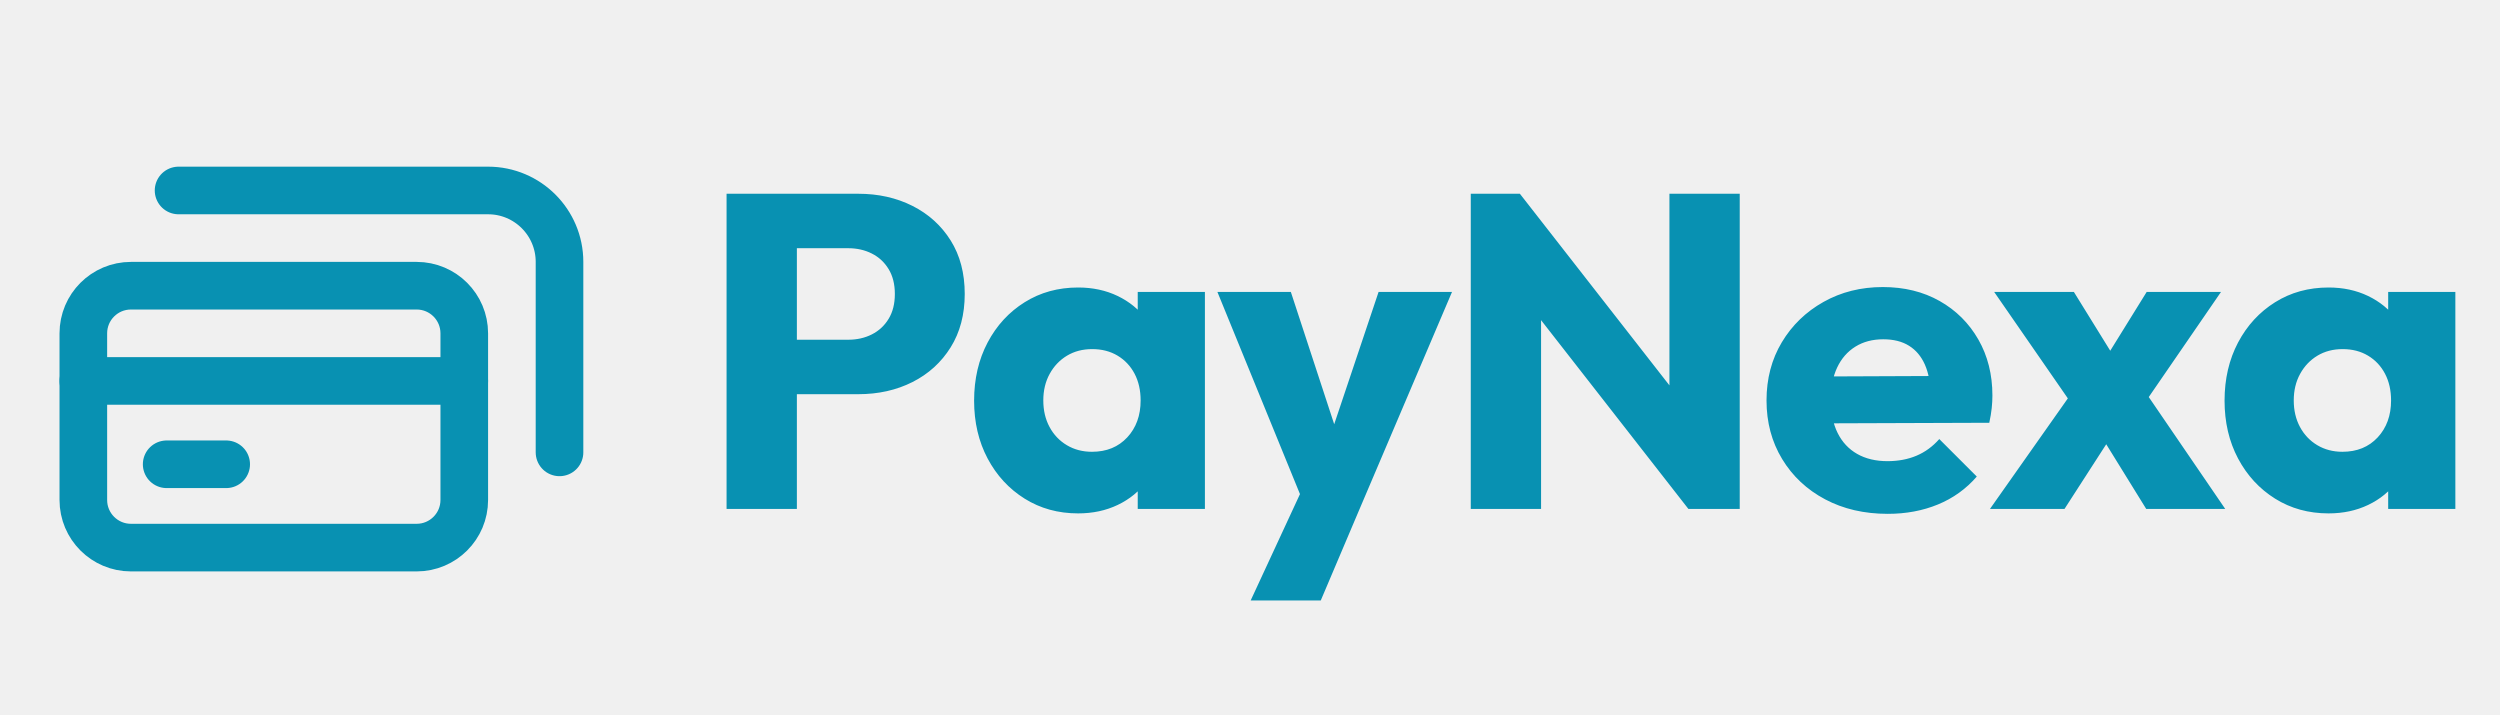
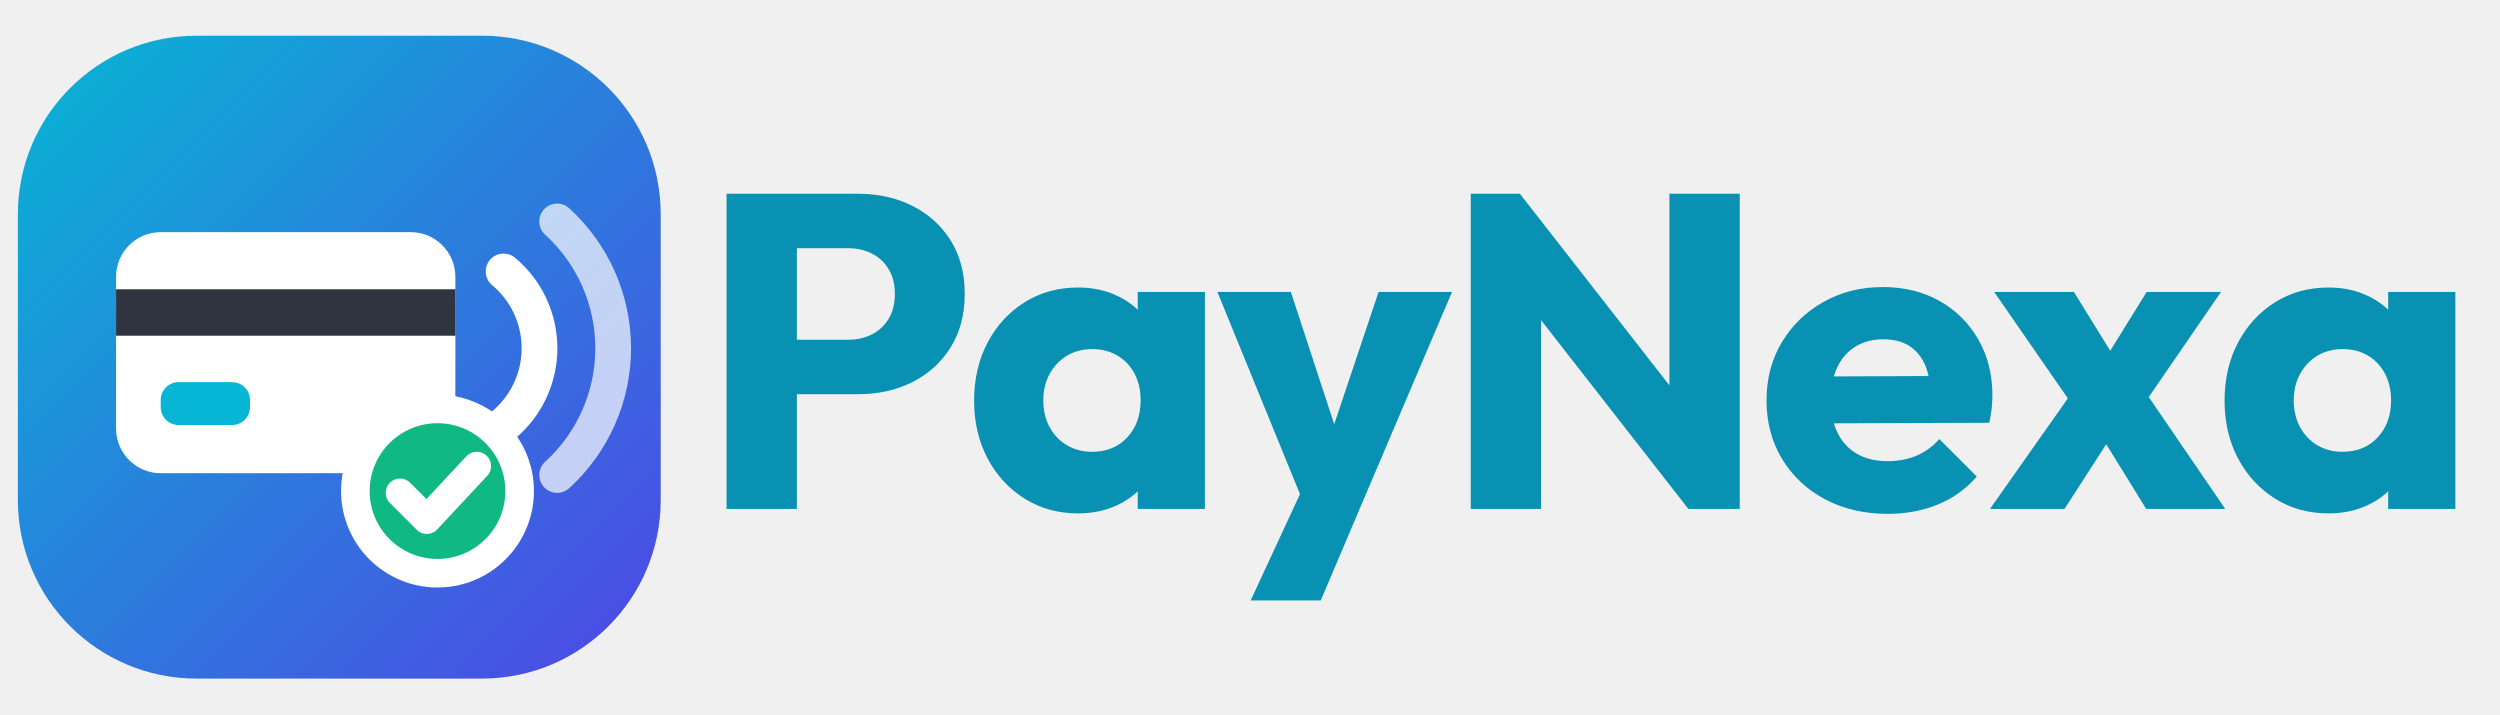
<svg xmlns="http://www.w3.org/2000/svg" width="140" height="40" viewBox="0 0 140 40" role="img" aria-label="PayNexa">
-   <g transform="translate(2 4) scale(1.3333)" fill="none" stroke-width="2" stroke-linecap="round" stroke-linejoin="round" stroke="#0891B2">
-     <rect x="2" y="9" width="16" height="11" rx="2" />
-     <path d="M2 13h16M5.5 16.5h2.5M6 5h13a3 3 0 0 1 3 3v8" />
+   <defs>
+     <linearGradient id="pnMark" x1="0" y1="0" x2="1" y2="1">
+       <stop offset="0" stop-color="#06B6D4" />
+       <stop offset="1" stop-color="#4F46E5" />
+     </linearGradient>
+   </defs>
+   <rect x="1" y="2" width="36" height="36" rx="10" fill="url(#pnMark)" />
+   <rect x="6.5" y="13" width="19" height="13.5" rx="2.5" fill="#FFFFFF" />
+   <rect x="6.5" y="16.2" width="19" height="2.6" fill="#0B1020" opacity="0.85" />
+   <rect x="9" y="21.4" width="5" height="2.4" rx="1" fill="#06B6D4" />
+   <g fill="none" stroke="#FFFFFF" stroke-width="2" stroke-linecap="round">
+     <path d="M28.2 15.2a5.6 5.6 0 0 1 0 8.6" />
+     <path d="M31.2 12.4a9.6 9.6 0 0 1 0 14.2" opacity="0.7" />
  </g>
+   <circle cx="24.5" cy="27.5" r="4.6" fill="#10B981" stroke="#FFFFFF" stroke-width="1.6" />
+   <path d="M22.4 27.6l1.5 1.5 2.8-3" fill="none" stroke="#FFFFFF" stroke-width="1.6" stroke-linecap="round" stroke-linejoin="round" />
  <path fill="#0891B2" d="M43.7 22.075V19.025H47.5Q48.232 19.025 48.822 18.727Q49.413 18.43 49.763 17.855Q50.112 17.281 50.112 16.462Q50.112 15.644 49.763 15.07Q49.413 14.495 48.822 14.198Q48.232 13.9 47.5 13.9H43.7V10.85H48.062Q49.75 10.85 51.1 11.531Q52.45 12.212 53.237 13.466Q54.025 14.72 54.025 16.46Q54.025 18.188 53.237 19.45Q52.45 20.712 51.1 21.394Q49.75 22.075 48.062 22.075ZM40.688 28.5V10.85H44.625V28.5ZM60.375 28.75Q58.7 28.75 57.381 27.925Q56.062 27.1 55.306 25.675Q54.55 24.25 54.55 22.438Q54.55 20.613 55.306 19.181Q56.062 17.75 57.381 16.925Q58.7 16.1 60.375 16.1Q61.6 16.1 62.588 16.575Q63.575 17.05 64.194 17.887Q64.812 18.725 64.9 19.8V25.05Q64.812 26.125 64.2 26.962Q63.588 27.8 62.594 28.275Q61.6 28.75 60.375 28.75ZM61.15 25.3Q62.375 25.3 63.125 24.494Q63.875 23.688 63.875 22.425Q63.875 21.575 63.538 20.931Q63.2 20.288 62.588 19.919Q61.975 19.55 61.163 19.55Q60.363 19.55 59.75 19.919Q59.138 20.288 58.781 20.938Q58.425 21.587 58.425 22.425Q58.425 23.262 58.775 23.913Q59.125 24.562 59.744 24.931Q60.363 25.3 61.15 25.3ZM63.713 28.5V25.238L64.288 22.275L63.713 19.337V16.35H67.475V28.5ZM73.163 28.562 68.175 16.35H72.288L75.463 26.038H73.95L77.2 16.35H81.312L76.112 28.562ZM70.038 33.625 73.688 25.75 76.112 28.562 73.963 33.625ZM82.363 28.5V10.85H85.113L86.3 14.375V28.5ZM94.55 28.5 84.15 15.175 85.113 10.85 95.513 24.175ZM94.55 28.5 93.488 24.988V10.85H97.425V28.5ZM105.713 28.775Q103.737 28.775 102.206 27.962Q100.675 27.15 99.8 25.706Q98.925 24.262 98.925 22.425Q98.925 20.6 99.781 19.169Q100.638 17.737 102.119 16.906Q103.6 16.075 105.438 16.075Q107.237 16.075 108.619 16.856Q110.0 17.637 110.787 19.012Q111.575 20.387 111.575 22.15Q111.575 22.488 111.537 22.85Q111.5 23.212 111.4 23.675L100.925 23.712V21.087L109.775 21.05L108.125 22.163Q108.1 21.113 107.794 20.419Q107.487 19.725 106.906 19.363Q106.325 19.0 105.463 19.0Q104.562 19.0 103.9 19.413Q103.237 19.825 102.881 20.581Q102.525 21.337 102.525 22.4Q102.525 23.475 102.906 24.244Q103.287 25.012 104.0 25.419Q104.713 25.825 105.7 25.825Q106.6 25.825 107.325 25.519Q108.05 25.212 108.6 24.587L110.7 26.688Q109.8 27.725 108.525 28.25Q107.25 28.775 105.713 28.775ZM120.188 28.5 117.275 23.788 116.45 23.25 111.675 16.35H116.138L118.875 20.775L119.675 21.275L124.613 28.5ZM111.438 28.5 116.413 21.438 118.588 23.887 115.612 28.5ZM119.65 23.225 117.463 20.788 120.213 16.35H124.375ZM130.4 28.75Q128.725 28.75 127.406 27.925Q126.088 27.1 125.331 25.675Q124.575 24.25 124.575 22.438Q124.575 20.613 125.331 19.181Q126.088 17.75 127.406 16.925Q128.725 16.1 130.4 16.1Q131.625 16.1 132.613 16.575Q133.6 17.05 134.219 17.887Q134.838 18.725 134.925 19.8V25.05Q134.838 26.125 134.225 26.962Q133.613 27.8 132.619 28.275Q131.625 28.75 130.4 28.75ZM131.175 25.3Q132.4 25.3 133.15 24.494Q133.9 23.688 133.9 22.425Q133.9 21.575 133.562 20.931Q133.225 20.288 132.613 19.919Q132.0 19.55 131.188 19.55Q130.388 19.55 129.775 19.919Q129.163 20.288 128.806 20.938Q128.45 21.587 128.45 22.425Q128.45 23.262 128.8 23.913Q129.15 24.562 129.769 24.931Q130.388 25.3 131.175 25.3ZM133.738 28.5V25.238L134.312 22.275L133.738 19.337V16.35H137.5V28.5Z" />
</svg>
